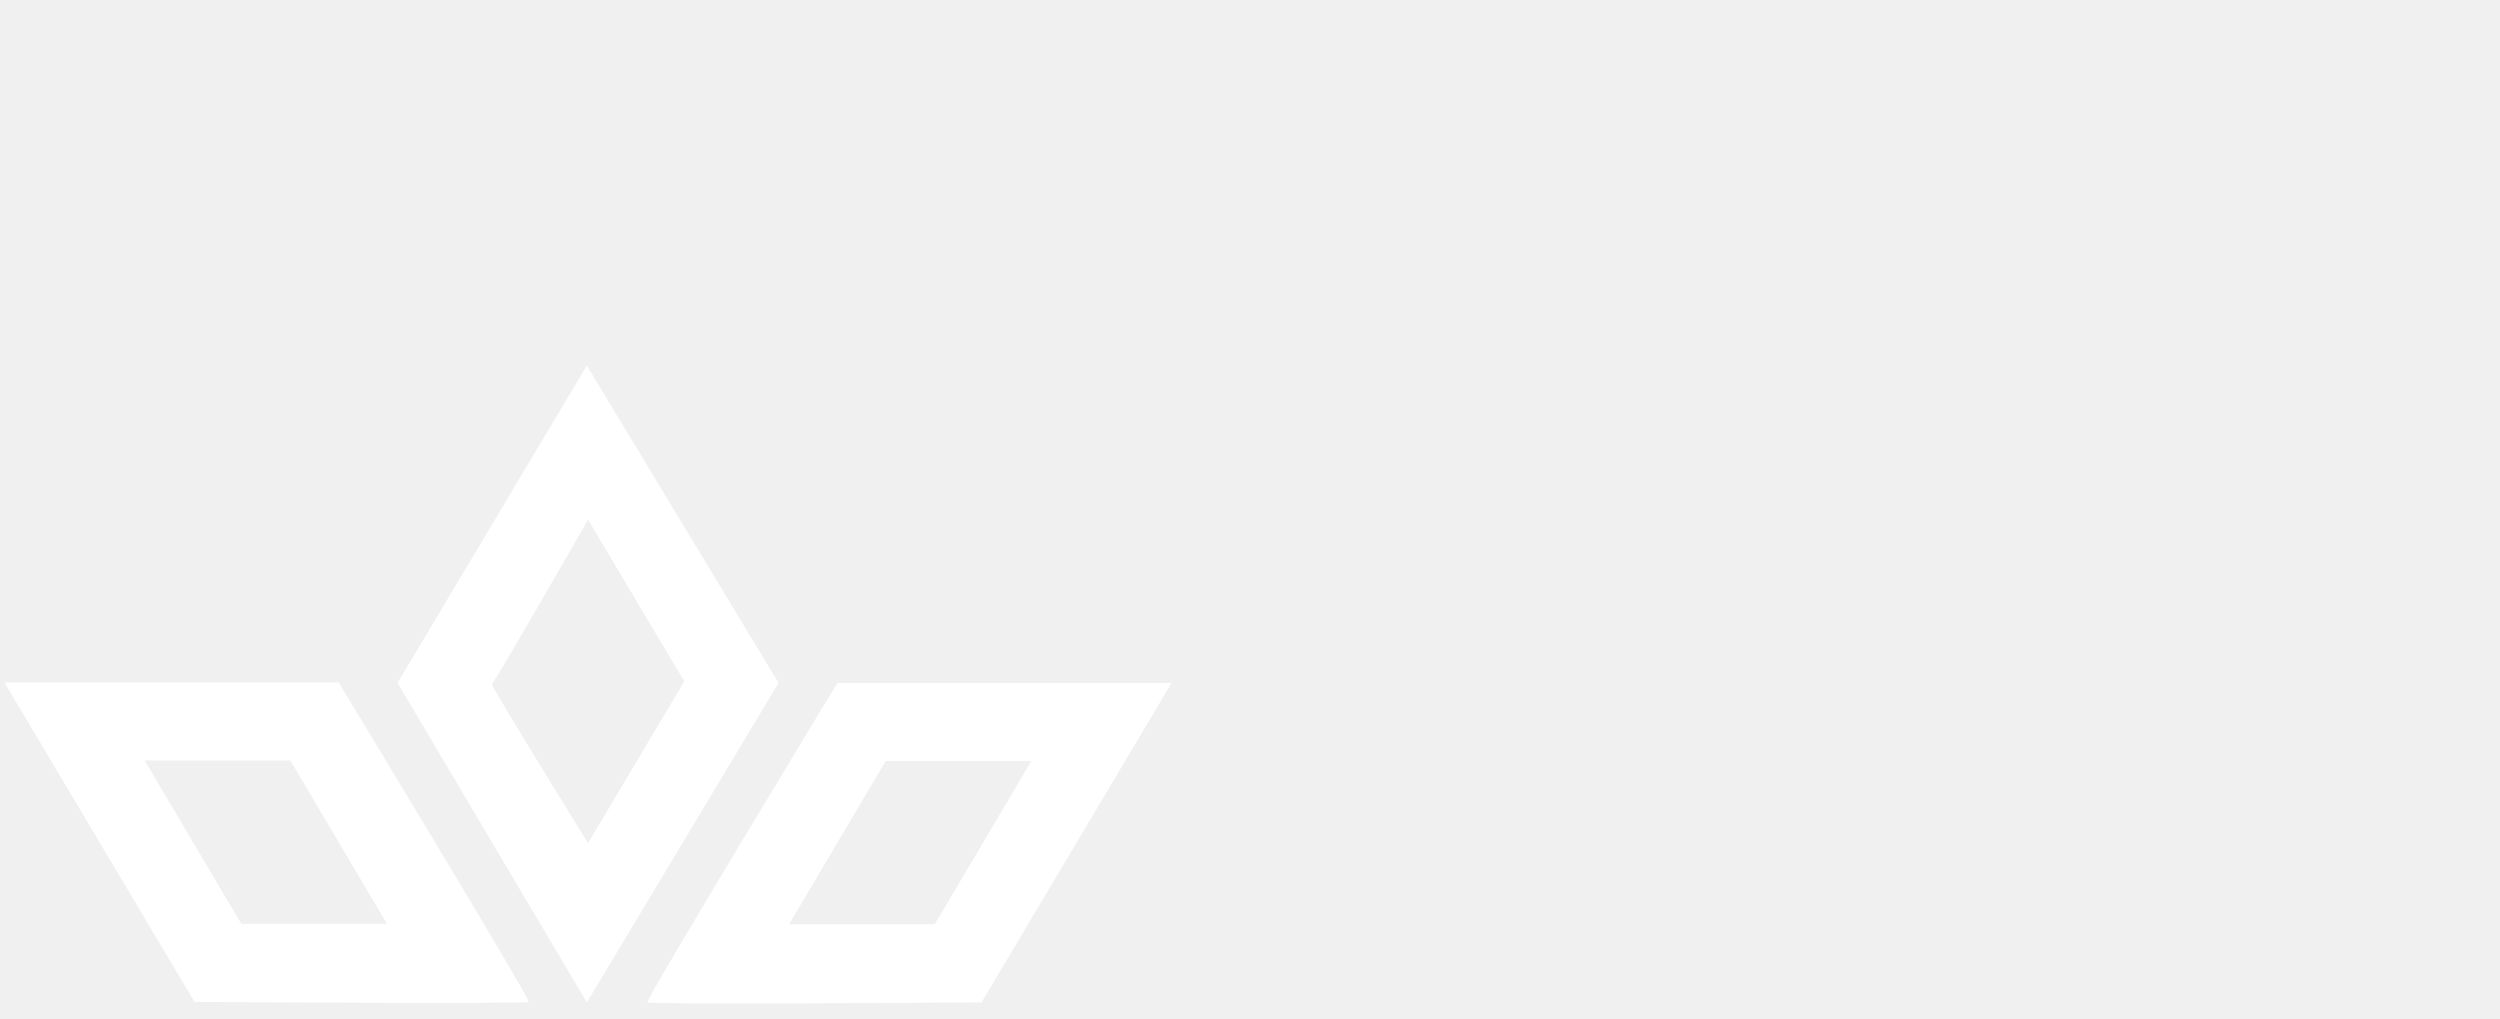
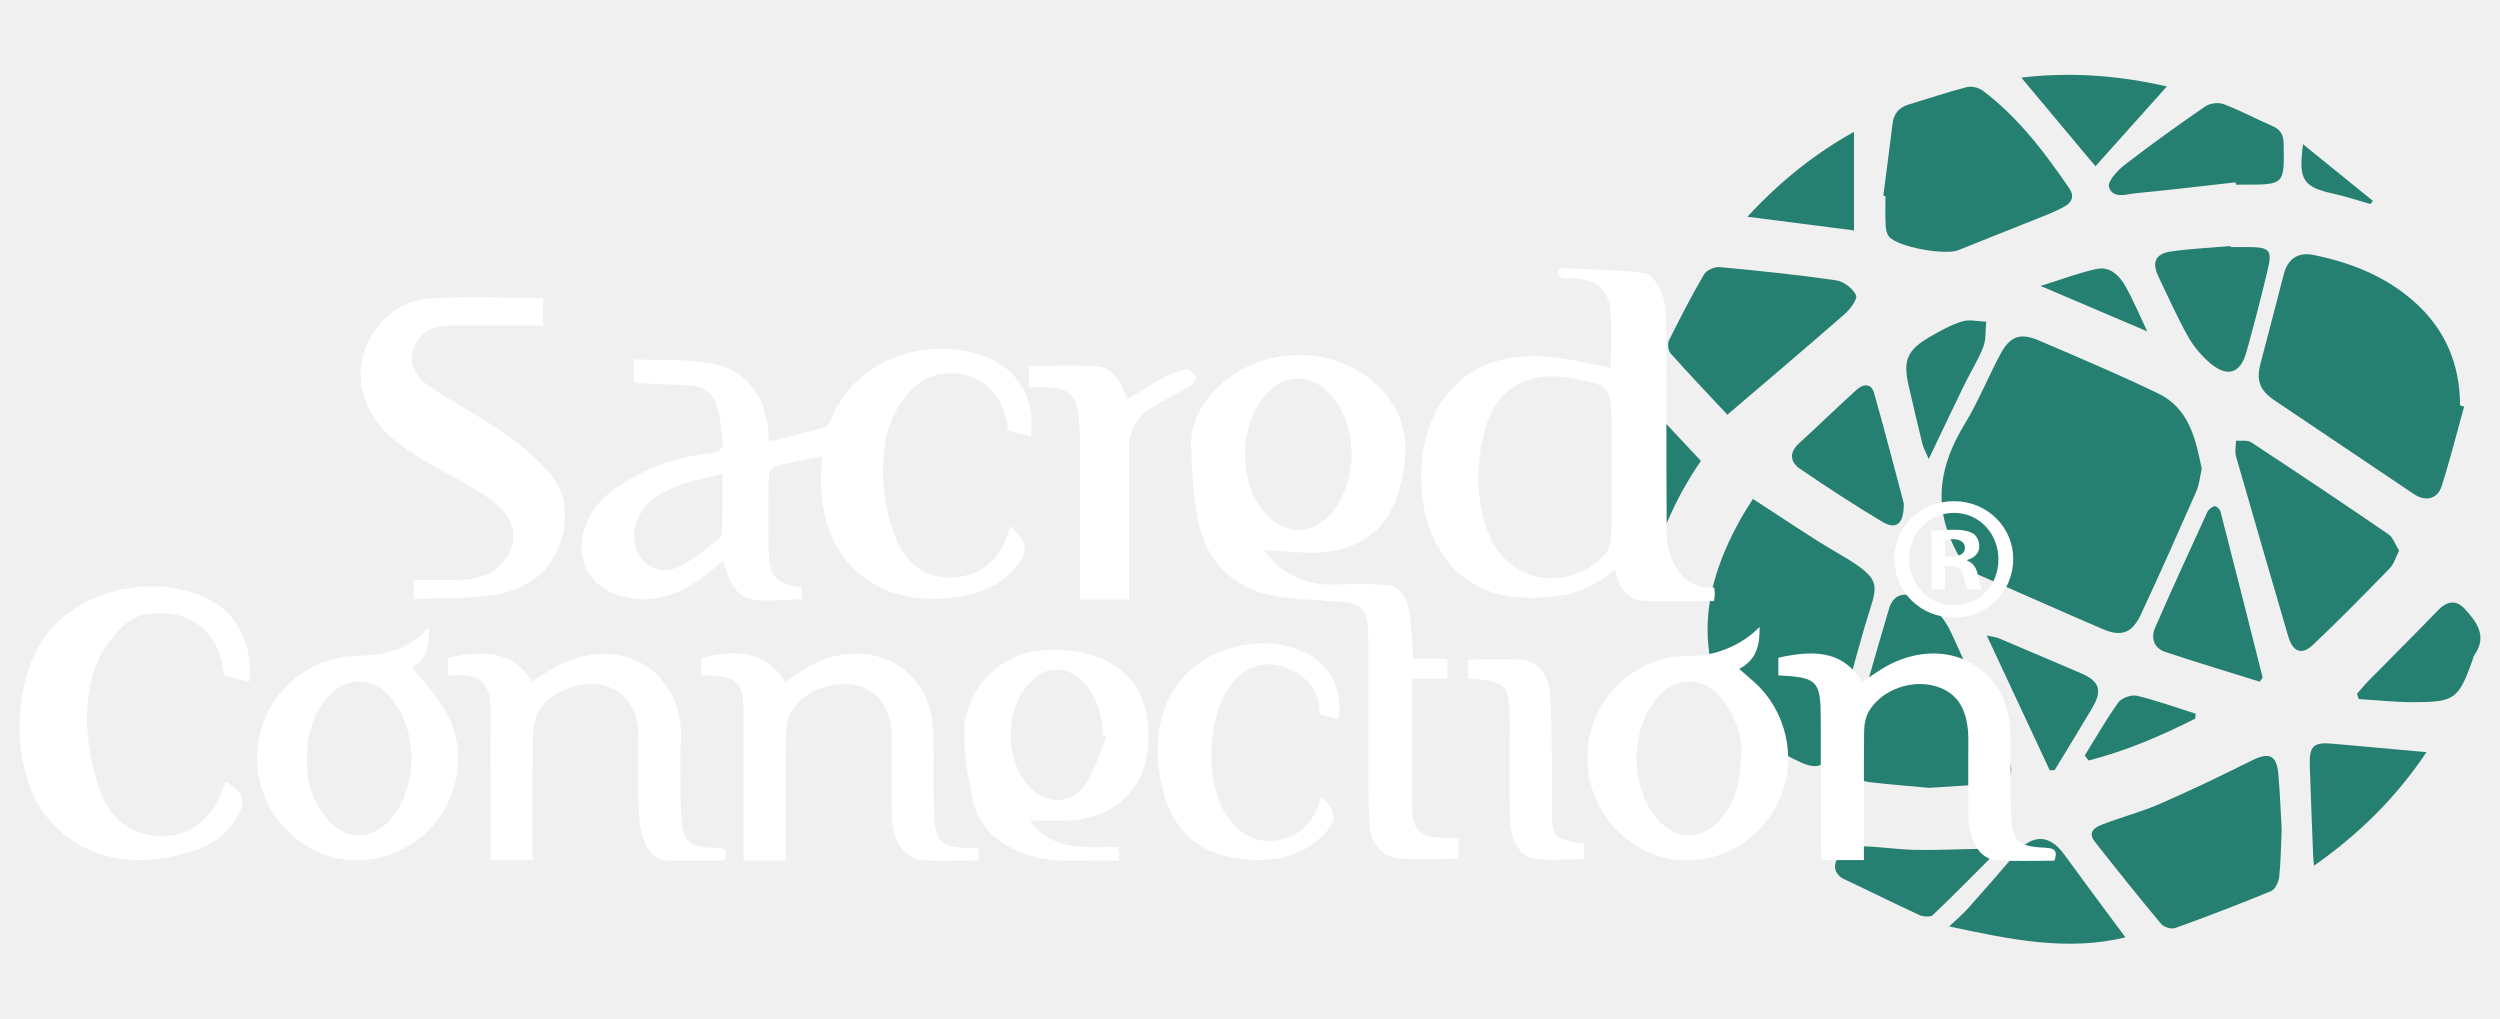
<svg xmlns="http://www.w3.org/2000/svg" id="Camada_1" version="1.1" viewBox="0 0 493.53 201.07">
  <defs>
    <style>
      .st0 {
        fill: #fff;
      }
+ 
+       .st1 {
+         fill: #268072;
+         fill-rule: evenodd;
+       }
+ 
+       .st2 {
+         fill: none;
+       }
+ 
+       .st3 {
+         clip-path: url(#clippath-1);
+       }
+ 
+       .st4 {
+         clip-path: url(#clippath);
+       }
    </style>
+     <clipPath id="clippath">
+       <rect class="st2" x="3.86" y="14.77" width="485.8" height="171.52" />
+     </clipPath>
+     <clipPath id="clippath-1">
+       <rect class="st2" x="3.86" y="14.77" width="485.8" height="171.52" />
+     </clipPath>
  </defs>
-   <g>
-     <path class="st0" d="M66.84,134.71H.87l37.53,63.08s65.53.46,65.97,0-37.53-63.08-37.53-63.08ZM47.63,182.37l-19.07-32.24h28.76l19.07,32.24h-28.76Z" />
-     <path class="st0" d="M165.32,134.81s-37.98,62.62-37.53,63.08c.45.46,65.97,0,65.97,0l37.53-63.08s-65.97,0-65.97,0ZM184.54,182.46h-28.76l19.07-32.24h28.76l-19.07,32.24Z" />
+   <g id="Arte_1">
+     <g class="st4">
+       <g class="st3">
+         <path class="st1" d="M434.65,92.57c-.36,1.57-.49,3.09-1.06,4.4-3.6,8.17-7.2,16.34-11,24.42-1.69,3.6-3.85,4.36-7.44,2.82-8.21-3.51-16.34-7.17-24.54-10.73-2.5-1.08-3.63-3.01-4.83-5.46-4.25-8.62-2.73-16.39,2.02-24.22,2.7-4.42,4.65-9.3,7.09-13.88,1.9-3.53,3.92-4.28,7.54-2.73,7.93,3.39,15.89,6.75,23.65,10.5,6.1,2.95,7.37,8.98,8.57,14.88" />
+         <path class="st1" d="M486.44,80.27c-1.46,5.24-2.77,10.52-4.43,15.71-.83,2.59-3.22,3.08-5.48,1.56-9.17-6.18-18.35-12.36-27.54-18.52-2.89-1.94-3.62-3.94-2.73-7.29,1.56-5.86,3.07-11.74,4.59-17.62.78-3.03,2.85-4.39,5.87-3.78,7.32,1.49,14.12,4.16,19.79,9.16,6.18,5.44,9.11,12.36,9.14,20.53.25.08.52.17.79.25" />
+         <path class="st1" d="M346.04,98.49c5.85,3.76,11.25,7.51,16.91,10.79,9.37,5.43,7.59,6.1,5.24,14.17-2.34,7.98-4.38,16.06-6.51,24.1-.93,3.53-2.73,4.51-6.05,3.01-10.01-4.51-17.16-11.48-18.36-22.9-.93-8.96,1.93-17.18,6.21-24.95.74-1.36,1.6-2.65,2.56-4.22" />
+         <path class="st1" d="M371.79,38.66c.61-4.76,1.24-9.5,1.82-14.25.24-1.96,1.26-3.2,3.16-3.77,3.84-1.15,7.64-2.45,11.52-3.45.95-.24,2.38.12,3.17.73,6.98,5.28,12.18,12.15,17.05,19.28,1.02,1.48.55,2.68-.79,3.47-1.43.84-2.98,1.47-4.52,2.09-5.54,2.23-11.1,4.38-16.62,6.63-2.61,1.06-11.93-.61-13.65-2.67-.45-.54-.64-1.41-.68-2.15-.09-1.96-.04-3.92-.04-5.88-.14-.02-.29-.03-.43-.05" />
+         <path class="st1" d="M450.43,163.73c-.15,3.36-.16,6.41-.49,9.42-.12,1-.82,2.44-1.63,2.78-6.24,2.57-12.54,4.98-18.88,7.27-.75.28-2.25-.16-2.78-.79-4.45-5.33-8.79-10.76-13.09-16.22-1.55-1.97.07-2.91,1.56-3.47,3.75-1.43,7.66-2.46,11.34-4.06,6.1-2.66,12.1-5.56,18.06-8.52,3.44-1.71,4.92-1.12,5.26,2.74.33,3.71.45,7.44.65,10.84" />
+         <path class="st1" d="M380.8,155.53c-3.5-.33-7.61-.64-11.69-1.12-3.3-.4-5.09-2.56-4.26-5.69,2.53-9.56,5.26-19.07,8.07-28.55.81-2.72,2.76-3.35,5.31-2.26,3.32,1.42,5.57,3.93,7.04,7.16,3.63,7.93,7.19,15.89,10.88,23.78,1.74,3.74,1.09,5.31-3.01,5.77-3.89.45-7.81.59-12.34.91" />
+         <path class="st1" d="M473.62,108.7c-.67,1.3-1.02,2.63-1.85,3.48-4.98,5.12-9.97,10.22-15.16,15.12-2.25,2.13-3.99,1.38-4.89-1.68-3.45-11.84-6.91-23.68-10.31-35.54-.27-.95-.01-2.06.01-3.09,1.01.09,2.24-.16,3,.33,9.09,5.97,18.11,12.01,27.08,18.15.93.63,1.35,2.04,2.1,3.23" />
+         <path class="st1" d="M341,81.87c-3.58-3.84-7.47-7.92-11.23-12.13-.47-.55-.61-1.91-.27-2.59,2.18-4.38,4.41-8.74,6.88-12.96.48-.84,2.1-1.56,3.12-1.46,7.67.71,15.35,1.51,22.99,2.61,1.47.22,3.26,1.58,3.91,2.92.36.72-1.12,2.76-2.2,3.7-7.43,6.51-14.98,12.88-23.2,19.91" />
+         <path class="st1" d="M446.12,134.58c-6.18-1.93-12.46-3.81-18.67-5.88-2.25-.75-2.9-2.76-1.99-4.82,3.34-7.64,6.81-15.22,10.29-22.79.24-.53.9-1.04,1.45-1.17.3-.07,1.05.63,1.16,1.09,2.81,10.9,5.56,21.81,8.31,32.72.01.05-.09.16-.55.84" />
+         <path class="st1" d="M419.59,185.05c-11.55,2.79-22.81.41-34.8-2.16,1.5-1.42,2.66-2.38,3.65-3.49,3.26-3.66,6.48-7.34,9.66-11.07,3.18-3.73,6.54-3.6,9.38.33,3.96,5.45,8,10.85,12.11,16.39" />
+         <path class="st1" d="M441.32,36c-6.52.73-13.05,1.51-19.59,2.13-1.92.18-4.63,1.25-5.39-1.23-.31-1.06,1.65-3.23,3.04-4.31,5.2-4.02,10.54-7.86,15.97-11.59.92-.63,2.61-.83,3.64-.44,3.3,1.26,6.42,2.93,9.66,4.35,1.53.68,2.11,1.64,2.16,3.36.17,8.2.23,8.2-7.96,8.18h-1.47c-.01-.15-.03-.3-.05-.46" />
+         <path class="st1" d="M440.36,48.77c1.17,0,2.35-.01,3.53,0,4.2.05,4.71.57,3.76,4.59-1.3,5.43-2.69,10.84-4.2,16.2-1.16,4.12-3.66,4.97-6.98,2.26-1.77-1.45-3.35-3.32-4.48-5.31-2.16-3.83-3.95-7.87-5.86-11.84-1.39-2.88-.65-4.6,2.52-5.04,3.87-.55,7.79-.72,11.69-1.05,0,.06.01.13.02.19" />
+         <path class="st1" d="M375.83,99.36c.06,4.1-1.5,5.28-4.2,3.67-5.55-3.32-10.99-6.85-16.32-10.51-1.86-1.27-2.18-3.15-.21-4.95,3.82-3.5,7.54-7.11,11.38-10.6,1.28-1.17,2.92-1.4,3.48.6,2.15,7.53,4.08,15.11,5.87,21.79" />
+         <path class="st1" d="M479.02,148.48c-5.91,8.84-13.25,16.15-22.21,22.42-.07-.89-.15-1.49-.17-2.09-.23-5.86-.47-11.73-.66-17.6-.13-3.98.72-4.75,4.57-4.39,6.04.55,12.08,1.09,18.45,1.66" />
+         <path class="st1" d="M393.35,168.98c-3.92,3.91-7.78,7.86-11.8,11.67-.47.45-1.9.33-2.65-.01-4.97-2.29-9.86-4.74-14.82-7.07-1.83-.86-2.23-2.53-1.46-3.87.68-1.21,2.31-2.62,3.56-2.64,3.88-.08,7.78.61,11.68.71,4.28.1,8.57-.14,12.86-.19.7,0,1.41.16,2.11.25.17.38.34.76.52,1.14" />
+         <path class="st1" d="M465.31,136.94c.75-.84,1.46-1.71,2.23-2.51,4.59-4.66,9.24-9.28,13.79-13.99,1.75-1.83,3.59-2.08,5.28-.19,2.37,2.61,4.45,5.36,1.87,9.05-.23.3-.27.73-.4,1.1-2.76,7.62-3.5,8.22-11.69,8.22-3.59,0-7.16-.4-10.75-.61-.1-.36-.21-.71-.33-1.06" />
+         <path class="st1" d="M413.66,32.82c-4.84-5.78-9.65-11.54-14.63-17.5,9.61-1.13,19.12-.47,28.73,1.75-4.8,5.37-9.45,10.56-14.1,15.76" />
+         <path class="st1" d="M404.65,152.08c-4.03-8.64-8.08-17.28-12.44-26.62,1.38.3,1.89.33,2.33.52,5.42,2.29,10.84,4.61,16.26,6.92,3.67,1.57,4.29,3.39,2.22,6.88-2.43,4.11-4.93,8.16-7.4,12.24-.32.03-.65.04-.97.06" />
+         <path class="st1" d="M325.33,79.83c3.55,3.79,6.89,7.36,10.45,11.16-5.22,7.56-9.02,16.3-11.03,26.13-3.03-7.36-2.69-28.39.59-37.29" />
+         <path class="st1" d="M380.76,90.62c-.55-1.28-1.03-2.1-1.25-2.98-.94-3.81-1.83-7.63-2.71-11.45-1.17-5.04-.34-7.08,4.21-9.71,2.02-1.17,4.11-2.34,6.33-3.03,1.43-.44,3.15.01,4.76.06-.18,1.67,0,3.46-.57,4.96-.98,2.54-2.48,4.89-3.68,7.35-2.31,4.75-4.58,9.52-7.09,14.79" />
+         <path class="st1" d="M366,26.03v19.46c-7.24-.93-13.88-1.78-21.04-2.7,6.35-6.89,13.31-12.48,21.04-16.76" />
+         <path class="st1" d="M433.36,141.87c-6.77,3.42-13.7,6.38-21.04,8.26-.26-.33-.5-.66-.76-.99,2.17-3.51,4.22-7.12,6.63-10.47.65-.9,2.58-1.58,3.66-1.32,3.93.94,7.74,2.33,11.61,3.55-.03.32-.07.65-.1.97" />
+         <path class="st1" d="M402.83,56.45c4.24-1.32,7.63-2.63,11.12-3.36,2.61-.55,4.46,1.34,5.65,3.43,1.48,2.62,2.64,5.42,4.3,8.91-7.16-3.05-13.68-5.83-21.06-8.98" />
+         <path class="st1" d="M467.94,40.28c-2.43-.7-4.85-1.5-7.3-2.04-5.99-1.34-6.94-2.68-5.99-9.76,4.8,3.89,9.3,7.54,13.79,11.18-.17.21-.33.41-.5.62" />
+         <path class="st0" d="M397.43,110.34c0,6.47-5.07,11.57-11.69,11.57s-11.75-5.09-11.75-11.57,5.22-11.4,11.75-11.4,11.69,5.08,11.69,11.4M376.9,110.34c0,5.09,3.76,9.12,8.9,9.12s8.71-4.03,8.71-9.04-3.7-9.17-8.77-9.17-8.84,4.09-8.84,9.1M383.93,116.33h-2.65v-11.42c1.04-.21,2.51-.33,4.38-.33,2.16,0,3.13.33,3.97.81.62.49,1.11,1.39,1.11,2.51,0,1.26-.98,2.25-2.37,2.65v.14c1.11.42,1.74,1.26,2.09,2.79.34,1.73.55,2.44.84,2.86h-2.85c-.34-.42-.55-1.47-.91-2.8-.2-1.24-.9-1.8-2.37-1.8h-1.24v4.6ZM384,109.86h1.24c1.47,0,2.66-.49,2.66-1.67,0-1.05-.77-1.75-2.44-1.75-.69,0-1.18.06-1.45.14v3.28Z" />
+         <path class="st0" d="M42.12,118.81c-9.2-5.31-22.66-3.46-30.49,3.74-9.84,9.04-9.54,28.23-3.51,37.18,5.48,8.14,14.94,11.67,25.96,9.35,4.88-1.04,9.47-2.67,12.36-7.21,2.3-3.62,1.91-5.15-1.82-7.54-.14.23-.31.46-.39.72-2.13,6.29-6.15,9.83-11.92,10-5.95.17-10.2-3.09-12.32-8.35-1.59-3.99-2.46-8.44-2.73-12.72-.42-6.63.7-13.08,5.15-18.43,1.88-2.26,4-4.07,7.1-4.42,8.21-.93,14,3.8,14.69,12.24,1.6.4,3.27.84,4.94,1.26,1-6.32-1.99-12.93-7.02-15.83" />
+         <path class="st0" d="M403.87,167.35c-5.61-.21-6.71-1.26-6.89-6.99-.15-5.33.07-10.68-.14-15.99-.09-2.19-.52-4.5-1.41-6.49-3.88-8.65-13.86-11.38-22.97-6.39-1.67.92-3.21,2.08-4.81,3.11-3.41-5.36-8.16-6.7-16.58-4.75v3.48c7.78.39,8.37,1.02,8.37,8.87,0,8.24,0,16.47.01,24.7,0,.99.09,1.97.14,2.89h8.37c0-8.65-.04-17.05.04-25.46.01-1.35.31-2.85.98-3.97,2.55-4.23,8.38-6.29,13.15-4.89,4.35,1.28,6.43,4.65,6.44,10.52.01,5.13-.06,10.29.03,15.42.09,4.8,2.39,8.28,5.7,8.45,3.77.19,7.55.05,11.27.05.68-1.94.03-2.48-1.71-2.54" />
+         <path class="st0" d="M176.05,160.75c.06,1.92.35,4.04,1.26,5.64.82,1.46,2.54,3.12,4.03,3.31,3.89.45,7.88.16,11.99.16-.11-.98-.19-1.66-.28-2.37-.67-.05-1.13-.08-1.59-.09-5.84-.14-6.92-1.14-7.08-7.07-.14-4.95.02-9.92-.1-14.88-.05-1.93-.21-3.94-.79-5.78-3.08-9.86-13.84-13.55-23.67-8.18-1.68.93-3.24,2.08-4.86,3.12-3.08-5.3-8.52-6.82-16.53-4.73v3.42c.57.04,1.02.08,1.47.08,5.67.16,6.87,1.42,6.88,7.22,0,7.21,0,14.4,0,21.61v7.63h8.33c0-8.33-.05-16.36.03-24.41.02-1.53.23-3.24.89-4.59,2.04-4.14,8.18-6.69,12.89-5.59,4.59,1.09,7.03,4.6,7.08,10.34.04,5.05-.1,10.11.07,15.15" />
+         <path class="st0" d="M143.09,169.9c.8-2.45-.48-2.52-2.07-2.55-5.13-.06-6.28-1.21-6.56-6.43-.05-1.01-.08-2.06-.08-3.09-.02-3.82-.19-7.66.03-11.49.73-12.98-10.85-21.7-24.49-14.86-1.72.87-3.26,2.08-4.87,3.11-3.22-5.29-8.17-6.68-16.58-4.73v3.42c.55.05,1.01.17,1.44.12,5.1-.63,7.11,2.07,6.97,7.19-.17,6.63-.04,13.28-.04,19.92v9.29h8.32c0-8.24-.03-16.26.04-24.29.02-1.55.21-3.25.87-4.61,2-4.14,8.17-6.73,12.87-5.64,4.59,1.06,7.06,4.61,7.12,10.31.04,5.05-.11,10.11.06,15.15.07,2,.56,4.07,1.29,5.93.79,2.01,2.48,3.25,4.77,3.25,3.6.01,7.19,0,10.91,0" />
+         <path class="st0" d="M346.29,134.63c-.94-.84-1.89-1.65-2.96-2.58,3.36-1.75,4.11-4.59,4.03-8.29-3.46,3.64-9,5.85-13.82,5.75-13.2-.24-22.96,12.47-19.48,25.39,2.23,8.33,9.47,14.38,17.79,14.91,8.55.52,16.35-4.49,19.71-12.67,3.16-7.73,1.02-16.87-5.27-22.51M339.34,162.13c-3.48,3.69-8.2,3.73-11.7.09-6.01-6.25-6.06-18.6-.12-24.9,3.72-3.97,9.12-3.66,12.48.73,2.62,3.46,3.88,7.38,3.78,9.91-.12,6.46-1.21,10.71-4.44,14.17" />
+         <path class="st0" d="M81.39,131.74c2.51-1.4,3.57-4.04,3.22-7.8-3.9,4.18-8.64,5.5-13.69,5.51-8.86.03-16.75,5.75-19.33,14.42-2.59,8.67.9,17.94,8.6,22.94,7.27,4.72,16.91,3.83,23.64-2.19,6.48-5.81,8.6-15.73,4.5-23.57-1.76-3.36-4.55-6.18-6.94-9.31M77.53,161.24c-3.85,4.9-9.52,4.94-13.35-.02-2.61-3.36-3.71-7.25-3.59-11.49-.09-4.37,1.1-8.31,3.79-11.74,3.63-4.61,9.34-4.59,13.02.02,5.04,6.31,5.09,16.87.13,23.23" />
+         <path class="st0" d="M215.27,129.23c-2.94-.86-6.21-1.03-9.3-.86-8.41.46-15.47,7.53-15.62,15.98-.06,4.4.72,8.9,1.62,13.28,1.1,5.34,4.65,8.65,9.65,10.69,6.28,2.53,12.74,1.19,19.21,1.64.08-.63.19-.99.17-1.34-.03-.43-.15-.85-.26-1.42-6.42-.01-13.03.96-17.43-5.24,2.85,0,5.53.15,8.18-.03,8.34-.54,14.14-5.89,15.05-13.73,1.12-9.67-2.74-16.46-11.27-18.97M214.24,154.86c-2.63,3.96-7.48,4.03-10.76.74-5.38-5.41-5.25-16.07.27-21.31,2.93-2.82,6.69-2.84,9.66-.06,2.71,2.53,4.33,6.58,4.29,10.84.26.12.51.23.77.34-1.37,3.17-2.34,6.63-4.22,9.45" />
+         <path class="st0" d="M254.19,131.95c3.99,1.7,6.49,4.52,6.27,9.12,1.42.31,2.57.57,3.72.84,1.08-5.49-1.61-10.77-6.5-13.05-4.18-1.95-8.59-2.31-13-1.35-10.7,2.3-16.77,10.8-16.07,22.17.74,12.03,6.12,18.73,16.61,19.92,5.81.65,11.51-.28,15.95-4.68,2.92-2.88,2.78-4.74-.31-7.61-.28.76-.47,1.26-.64,1.76-1.5,4.08-4.45,6.38-8.66,6.88-3.98.47-6.94-1.52-9.18-4.68-4.78-6.71-4.21-20.35,1.09-26.66,2.81-3.35,6.73-4.35,10.73-2.68" />
+         <path class="st0" d="M287.91,169.53v-3.99c-.97-.05-1.78-.12-2.59-.13-5.13-.05-6.59-1.51-6.59-6.68,0-7.18,0-14.38,0-21.6v-3.15h7v-3.91h-6.71c-.29-3.38-.34-6.55-.89-9.63-.4-2.35-1.67-4.75-4.26-4.95-3.99-.32-8.02-.13-12.1-.09-4.57-.44-8.81-2.01-12.18-6.76.94.04,1.47.07,1.99.09,3.32.12,6.65.6,9.91.26,7.17-.72,12.41-4.61,14.54-11.61,2.23-7.32,2.32-14.7-3.49-20.7-8.34-8.63-23-8.75-31.78-.57-3.6,3.36-5.79,7.37-5.62,12.32.14,4.57.47,9.18,1.24,13.67,1.5,8.75,7.03,14.11,15.42,15.6,3.08.54,6.23.72,9.39.79v.07c.78.07,1.23.13,1.68.14,6.24.16,7.25,1.22,7.25,7.65,0,8.69-.03,17.38.01,26.08.01,3.65-.01,7.29.29,10.92.25,3.18,2.47,5.79,5.58,6.09,3.89.38,7.85.1,11.9.1M250.06,77.7c3.64-3.96,8.7-3.96,12.36-.02,3.1,3.35,4.31,7.41,4.45,12.07-.2,4.01-1.12,7.93-3.81,11.26-3.86,4.76-9.35,4.86-13.35.25-5.39-6.22-5.22-17.48.35-23.56" />
+         <path class="st0" d="M312.73,169.62v-3.1c-6.15-.8-6.42-1.15-6.36-7.31.03-3.09.04-6.18-.01-9.26-.07-4.5-.05-9-.41-13.44-.27-3.45-2.53-6.04-5.4-6.25-3.55-.25-7.14-.05-10.78-.05v3.68c7.93.73,8.27,1.11,8.27,9.01,0,6.18-.06,12.35.03,18.53.07,4.4,1.96,7.73,5.01,8.12,3.14.39,6.36.07,9.65.07" />
+         <path class="st0" d="M122.12,117.53c6.09,1.87,11.5.16,16.48-3.46,1.41-1.01,2.71-2.17,4.11-3.31,2.64,8.71,4.86,8.12,15.58,7.49v-2.29c-4.98-.73-6.36-2.04-6.53-6.87-.18-5.15-.09-10.33.02-15.49.01-.58.88-1.51,1.5-1.65,2.94-.73,5.93-1.25,9-1.86-.05.71-.1,1.44-.15,2.16-1.22,17.21,9.83,27.98,26.4,25.65,4.31-.6,8.41-1.9,11.47-5.31,3.22-3.57,3.09-5.46-.52-8.71-.13.31-.28.6-.37.9-1.52,5.51-5.15,8.76-10.72,9.2-5.61.43-9.56-2.73-11.55-7.72-1.43-3.56-2.24-7.55-2.46-11.39-.4-6.88.83-13.49,6.15-18.48,1.19-1.12,2.82-2.07,4.39-2.38,7.59-1.54,13.42,3.03,14.06,11.01,1.45.36,2.99.73,4.53,1.1.9-6.47-1.99-12.33-7.31-14.95-11.25-5.51-27.05-1.13-32.08,11.44-.27.69-.85,1.59-1.46,1.76-3.52,1.04-7.1,1.87-10.82,2.81-.1-1.09-.16-1.65-.21-2.2-.56-6.92-4.32-11.97-11.03-13.21-5.01-.93-10.26-.6-15.48-.83v4.44c.32.12.46.23.62.24,3.08.14,6.15.29,9.22.37,4.24.11,5.83,1.24,6.91,5.39.45,1.71.51,3.55.76,5.32.27,1.85-.49,2.6-2.36,2.78-6.81.64-13.06,3.01-18.72,6.91-2.81,1.94-4.95,4.44-6.1,7.76-2.05,5.9.76,11.58,6.69,13.38M125.68,102.93c.58-1.39,1.45-2.81,2.57-3.8,3.99-3.53,9.05-4.32,14.35-5.54,0,4.07.02,7.74-.03,11.41,0,.49-.33,1.16-.71,1.43-2.26,1.73-4.48,3.57-6.92,4.99-2.43,1.42-5.12,1.7-7.5-.34-2.07-1.77-2.91-5.39-1.75-8.15" />
+         <path class="st0" d="M306.75,117.75c4.44-.49,8.41-2.14,12.01-5.33.85,3.39,2.34,6.01,5.74,6.18,4.58.22,9.19.06,13.86.06.06-.47.15-.87.16-1.27.01-.37-.05-.78-.11-1.4-4.36.28-6.79-2.12-8.32-5.53-.71-1.58-1.05-3.45-1.06-5.21-.1-13.54-.03-27.09-.1-40.62-.01-2.27-.09-4.69-.83-6.78-.57-1.57-2.12-3.73-3.45-3.92-5.42-.71-10.93-.76-16.41-.99-.25-.01-.82.69-.75.91.12.4.57.94.95,1,.86.18,1.77.04,2.66.11,4.34.37,6.58,2.45,6.86,6.81.22,3.67.04,7.37.04,10.84-4.13-.75-8.21-1.86-12.35-2.19-8.53-.66-16.15,1.4-21.22,9.14-5.33,8.12-5.15,21.88.36,29.91,5.41,7.89,13.3,9.22,21.98,8.29M293.36,84.12c2.28-7.62,8.6-11.03,16.84-9.47,7.87,1.49,7.89,1.54,7.89,9.56v8.61c0,4.49.1,9-.06,13.51-.05,1.16-.6,2.58-1.42,3.37-8,7.89-19.9,5-23.25-5.72-2.04-6.55-1.97-13.3,0-19.86" />
+         <path class="st0" d="M79.66,88.25c4.54,3.22,9.65,5.62,14.43,8.54,1.9,1.17,3.86,2.46,5.32,4.12,2.93,3.37,2.38,8.01-.96,10.95-2.26,1.99-4.98,2.64-7.9,2.63-2.97-.01-5.94,0-8.88,0v3.8c5.75-.3,11.49,0,16.96-1.04,5.69-1.08,10.34-4.68,12.14-10.55,1.47-4.78.94-9.79-2.57-13.65-2.64-2.92-5.72-5.51-8.96-7.75-4.87-3.33-10.16-6.05-15.01-9.42-2.45-1.7-3.66-4.64-2.37-7.65,1.24-2.9,3.96-3.95,7-3.97,5.35-.03,10.7,0,16.05,0h2.3v-5.41c-7.76,0-15.39-.52-22.94.15-8.48.74-13.47,9.26-13.06,15.56.4,6.18,3.88,10.44,8.45,13.69" />
+         <path class="st0" d="M206.58,76.49c4.33.03,6.02,1.59,6.42,5.92.1,1.14.15,2.3.16,3.44.01,9.84,0,19.7,0,29.53v2.97h9.74v-2.77c0-8.94.06-17.89-.03-26.83-.03-3.55,1.35-6.25,4.21-8.09,2.6-1.64,5.39-2.96,8.03-4.54.54-.31,1.25-1.42,1.11-1.62-.48-.69-1.37-1.64-1.97-1.57-1.47.22-2.98.76-4.31,1.48-2.55,1.37-4.97,2.97-7.47,4.48-1.15-3.85-3-6.35-5.81-6.56-4.48-.33-9-.08-13.55-.08v4.23h3.47Z" />
+       </g>
+     </g>
  </g>
-   <path class="st0" d="M115.85,72.16l-37.37,62.65,37.37,63.08,37.84-63.08-37.84-62.65ZM97.1,135.02c.45-.06,18.99-32.44,18.99-32.44l18.99,31.93-18.99,31.93s-19.44-31.36-18.99-31.42Z" />
</svg>
